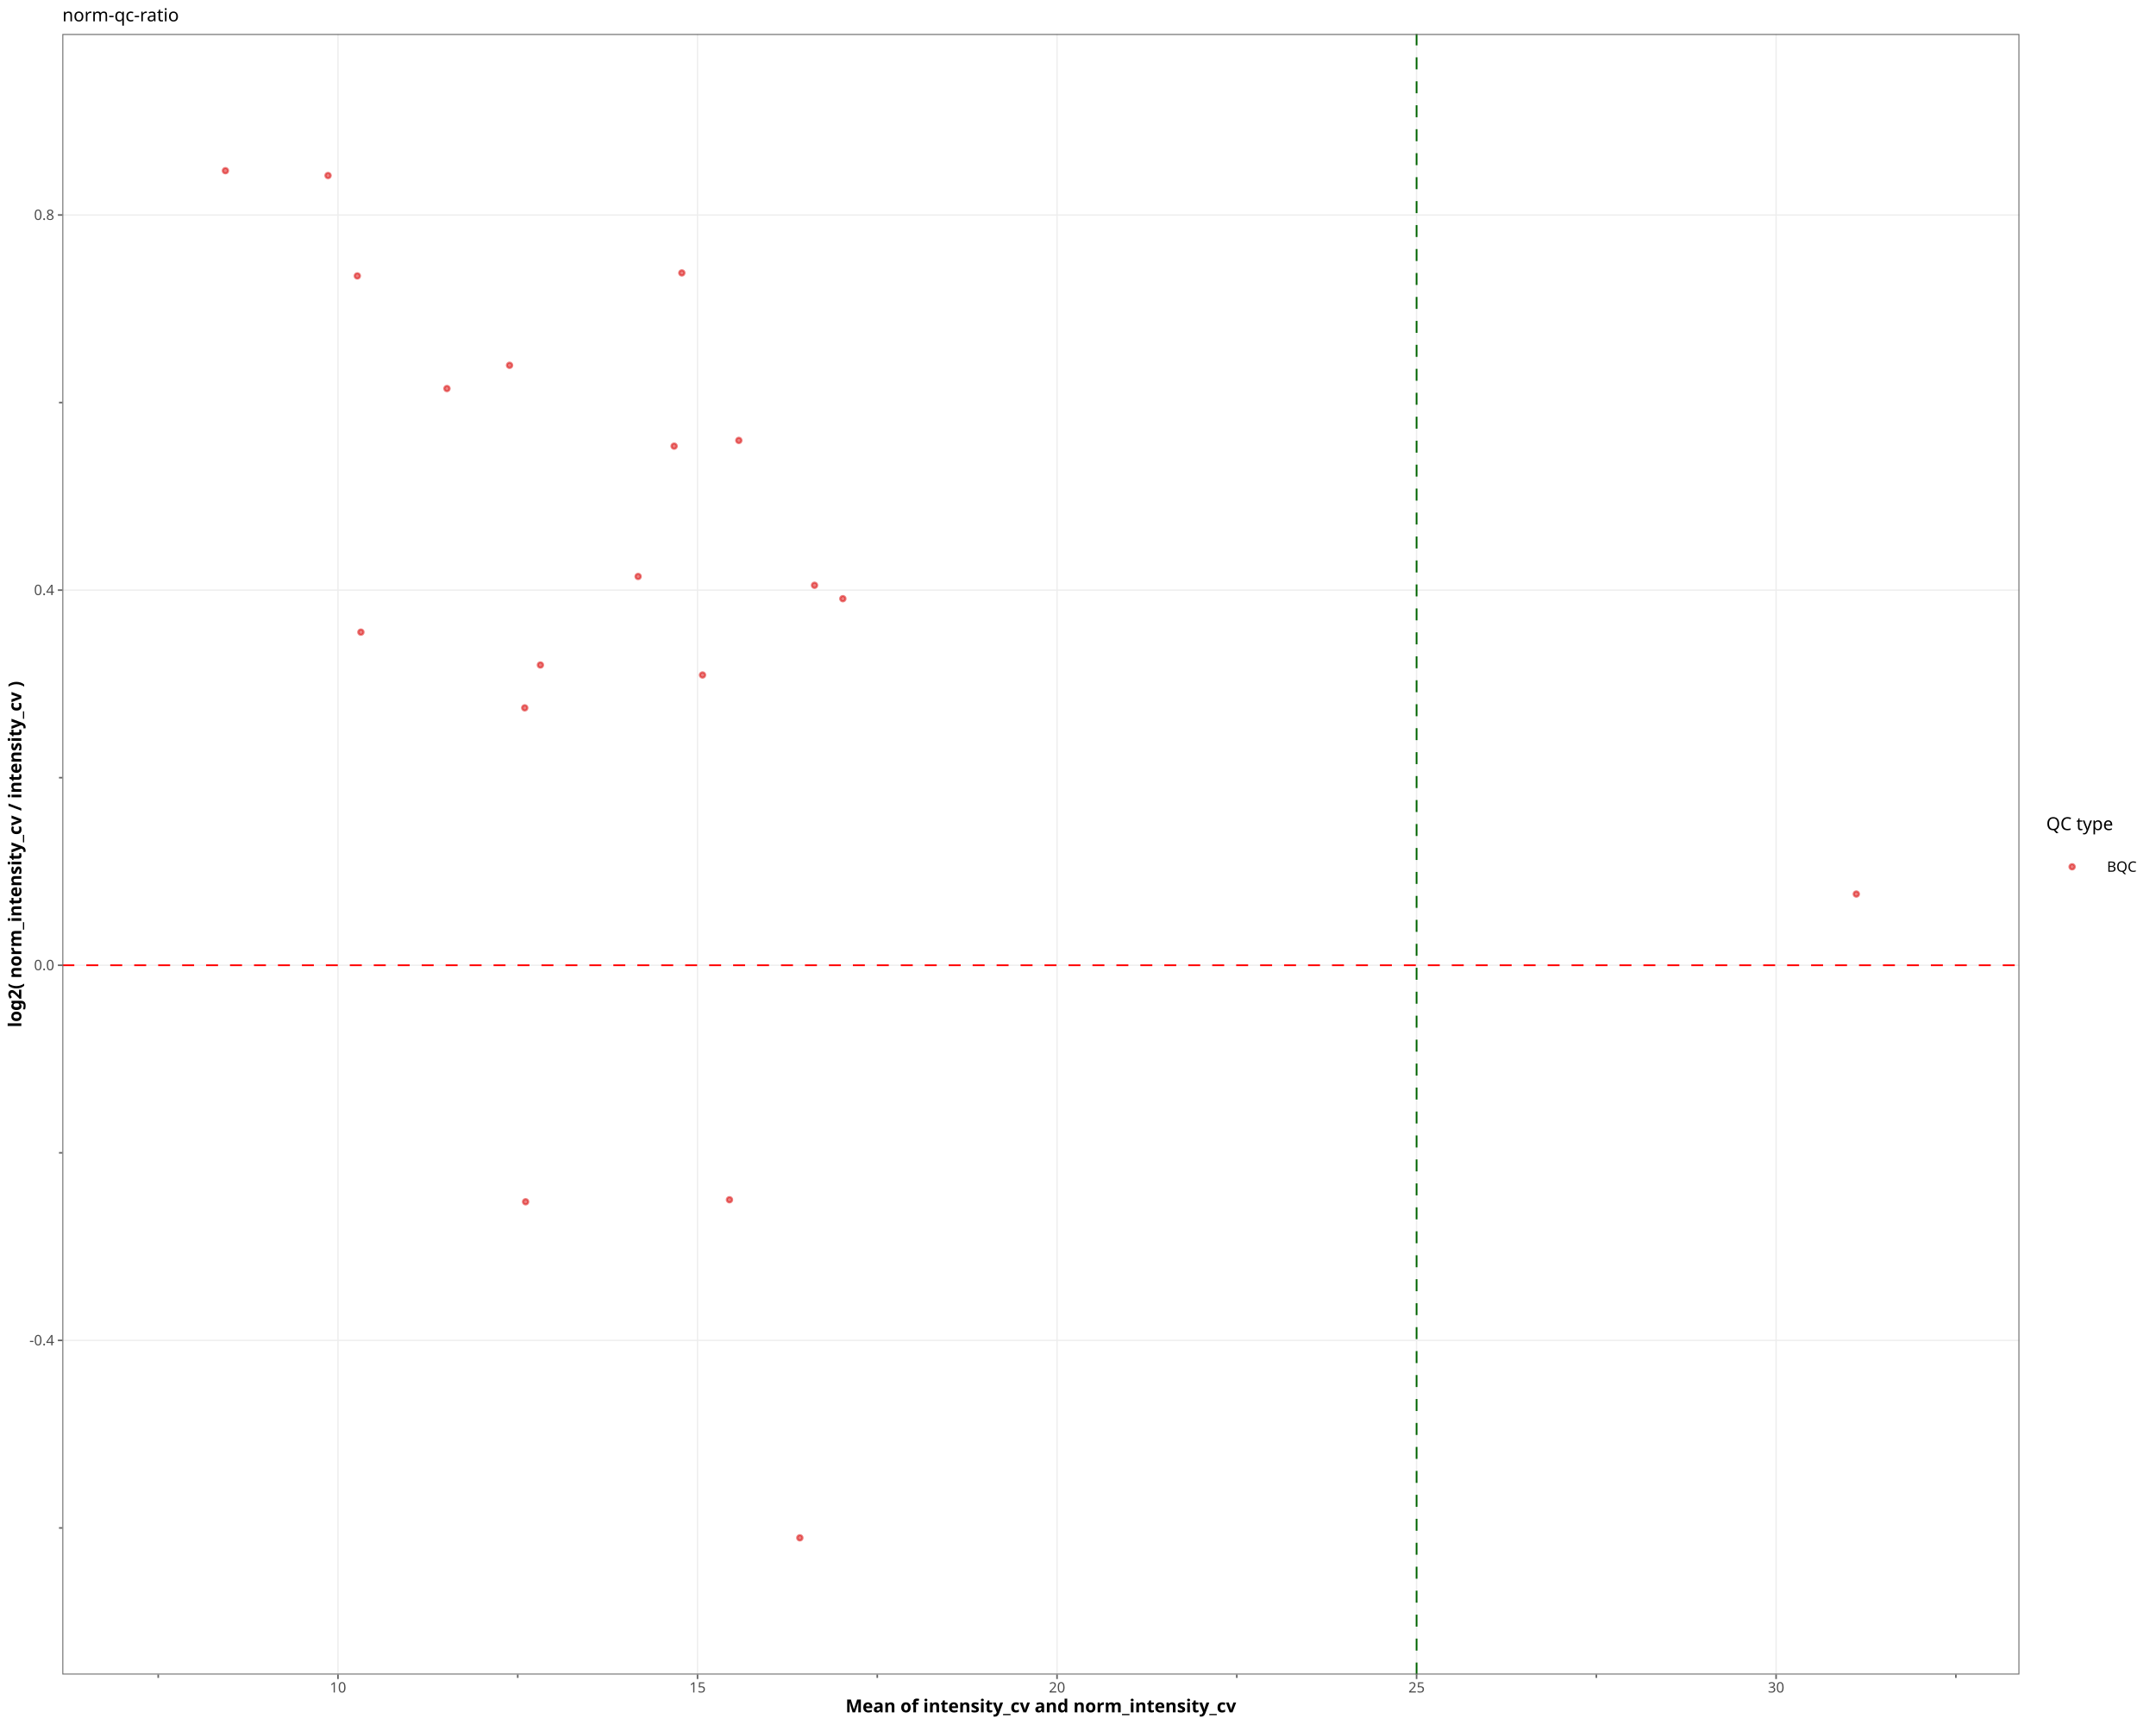
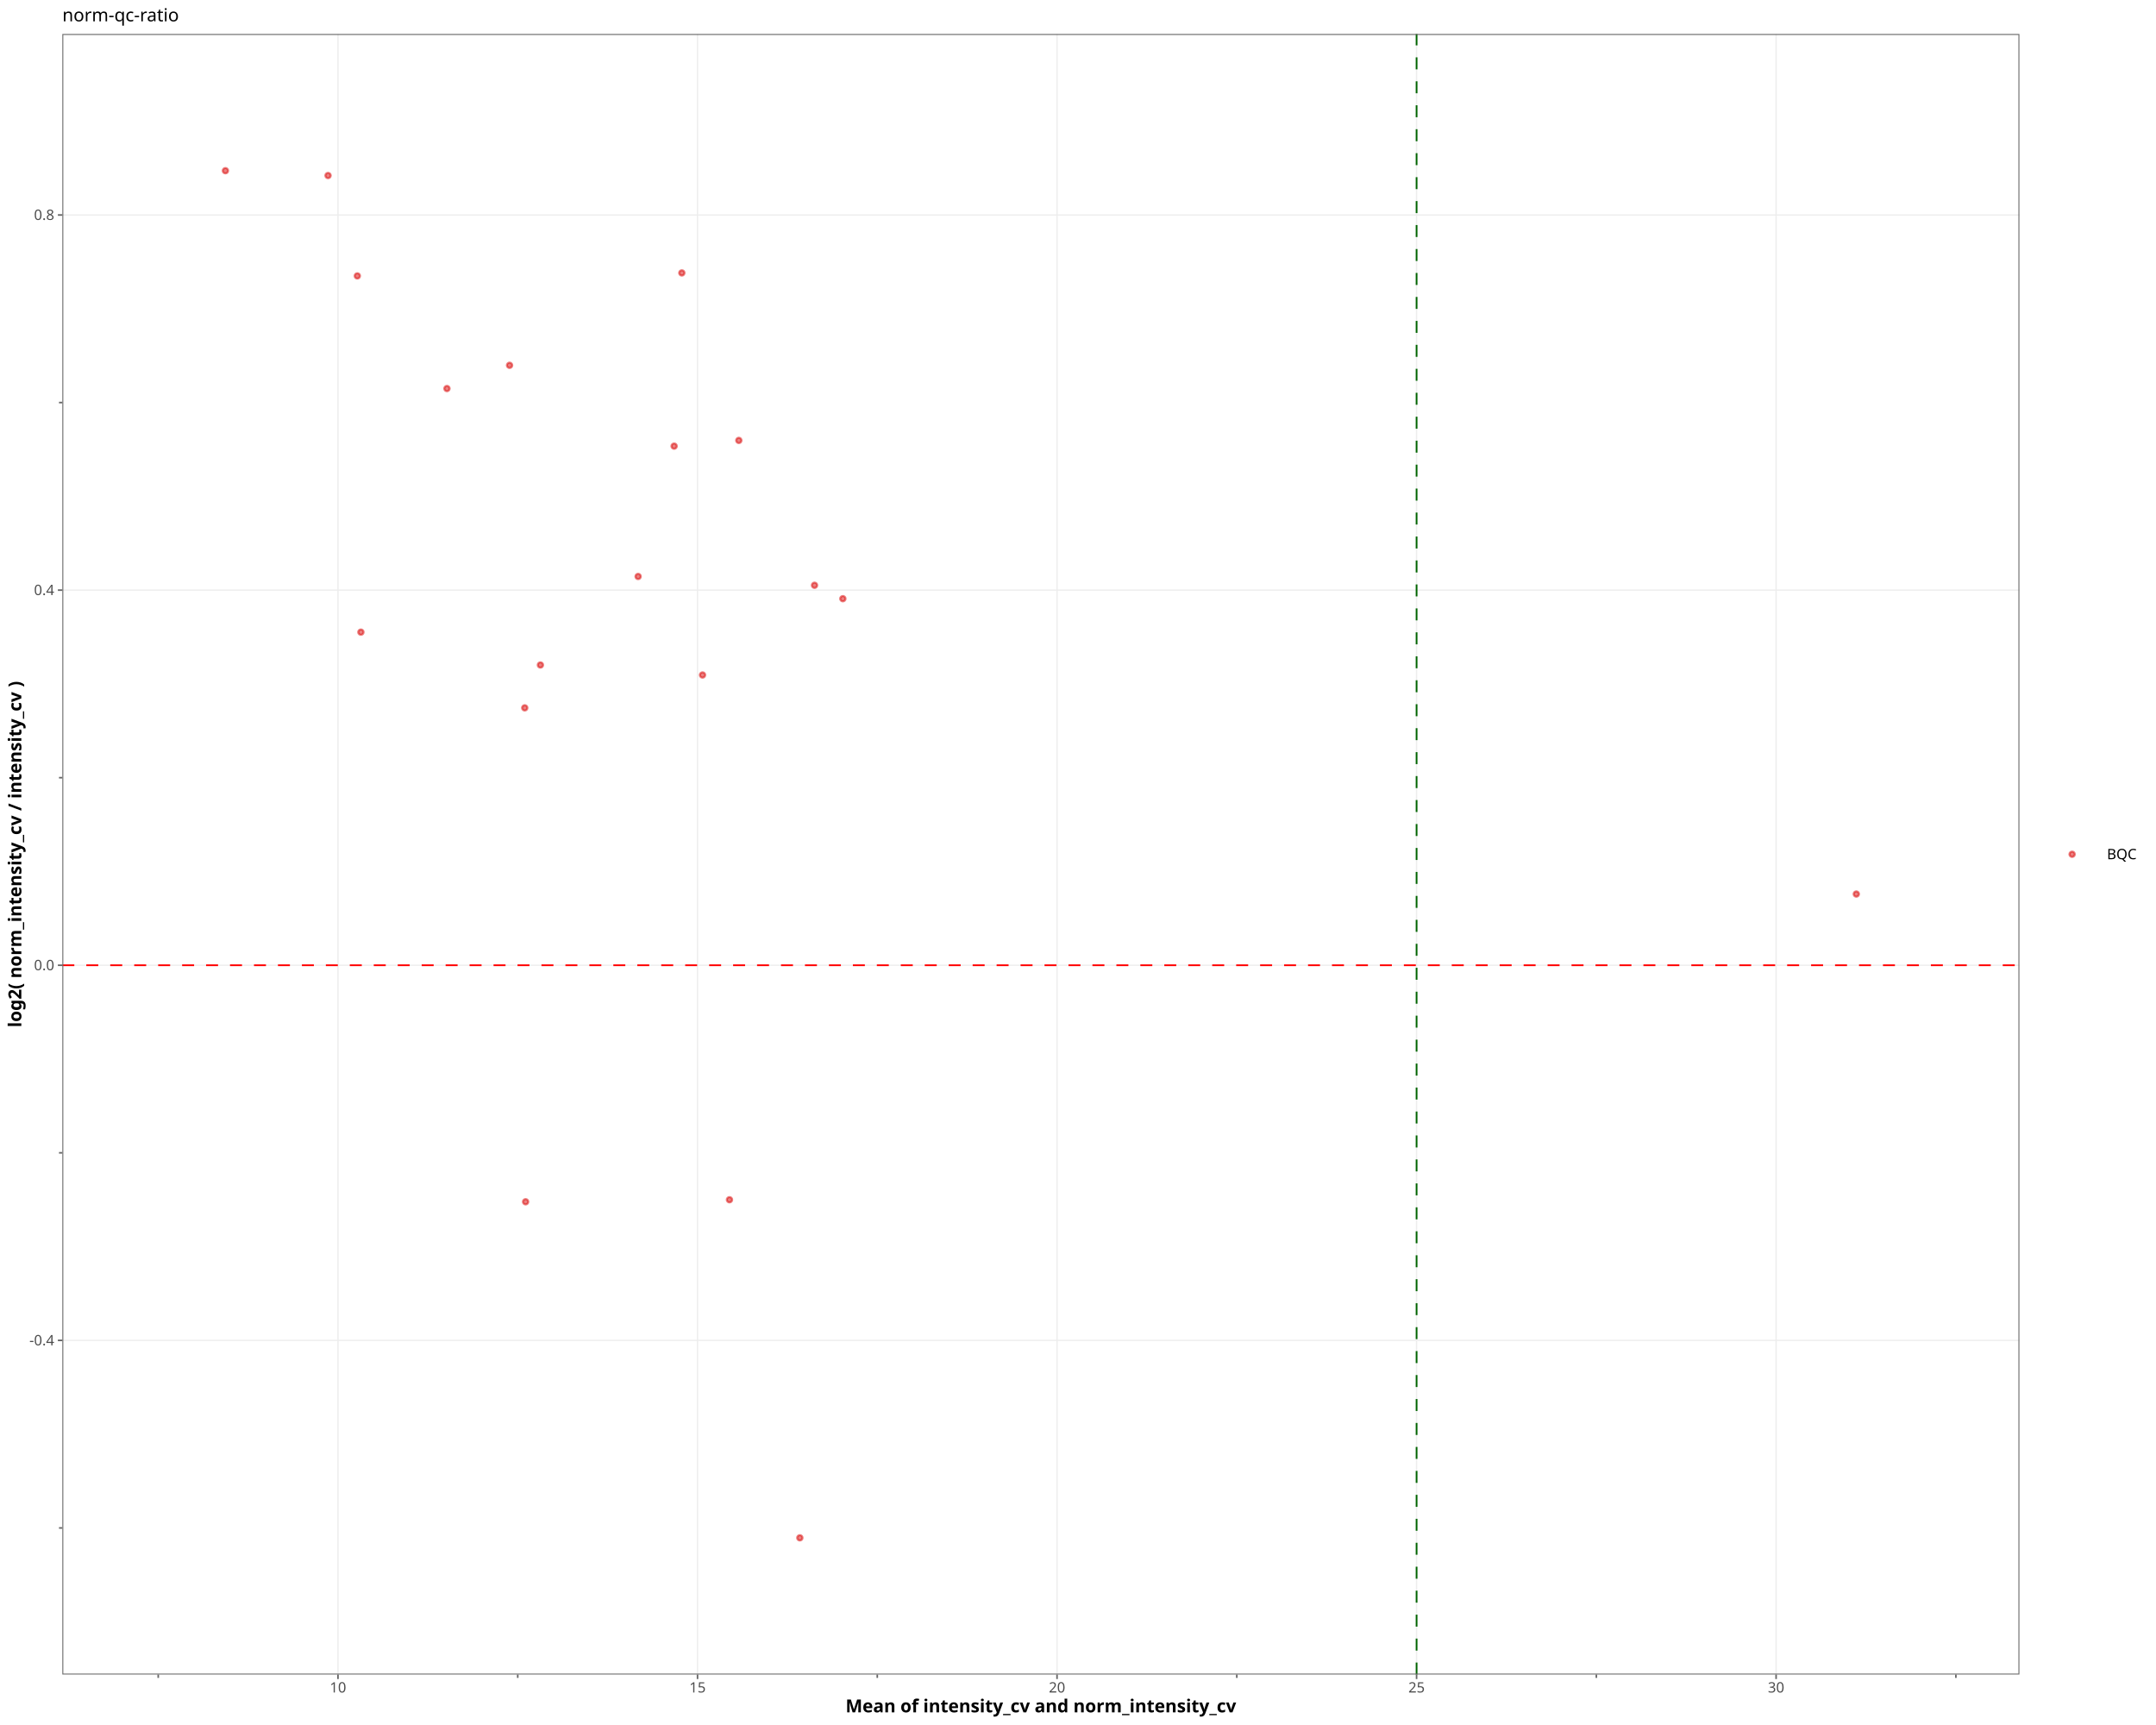
<svg xmlns="http://www.w3.org/2000/svg" class="svglite" data-engine-version="2.0" width="720.00pt" height="576.00pt" viewBox="0 0 720.00 576.00">
  <defs>
    <style type="text/css">
    .svglite line, .svglite polyline, .svglite polygon, .svglite path, .svglite rect, .svglite circle {
      fill: none;
      stroke: #000000;
      stroke-linecap: round;
      stroke-linejoin: round;
      stroke-miterlimit: 10.00;
    }
  </style>
  </defs>
  <rect width="100%" height="100%" style="stroke: none; fill: #FFFFFF;" />
  <defs>
    <clipPath id="cpMC4wMHw3MjAuMDB8MC4wMHw1NzYuMDA=">
      <rect x="0.00" y="0.00" width="720.00" height="576.00" />
    </clipPath>
  </defs>
  <g clip-path="url(#cpMC4wMHw3MjAuMDB8MC4wMHw1NzYuMDA=)">
    <rect x="0" y="0.00" width="720.00" height="576.00" style="stroke-width: 0.58; stroke: #FFFFFF; fill: #FFFFFF;" />
  </g>
  <defs>
    <clipPath id="cpMjAuODJ8Njc0LjM4fDExLjM1fDU1OS4xNQ==">
      <rect x="20.82" y="11.35" width="653.56" height="547.80" />
    </clipPath>
  </defs>
  <g clip-path="url(#cpMjAuODJ8Njc0LjM4fDExLjM1fDU1OS4xNQ==)">
    <rect x="20.82" y="11.35" width="653.56" height="547.80" style="stroke-width: 0.58; stroke: none; fill: #FFFFFF;" />
    <polyline points="20.82,447.57 674.38,447.57 " style="stroke-width: 0.43; stroke: #EDEDED; stroke-linecap: butt;" />
    <polyline points="20.82,322.31 674.38,322.31 " style="stroke-width: 0.43; stroke: #EDEDED; stroke-linecap: butt;" />
    <polyline points="20.82,197.05 674.38,197.05 " style="stroke-width: 0.43; stroke: #EDEDED; stroke-linecap: butt;" />
    <polyline points="20.82,71.79 674.38,71.79 " style="stroke-width: 0.43; stroke: #EDEDED; stroke-linecap: butt;" />
    <polyline points="112.87,559.15 112.87,11.35 " style="stroke-width: 0.43; stroke: #EDEDED; stroke-linecap: butt;" />
    <polyline points="232.94,559.15 232.94,11.35 " style="stroke-width: 0.43; stroke: #EDEDED; stroke-linecap: butt;" />
    <polyline points="353.00,559.15 353.00,11.35 " style="stroke-width: 0.43; stroke: #EDEDED; stroke-linecap: butt;" />
    <polyline points="473.07,559.15 473.07,11.35 " style="stroke-width: 0.43; stroke: #EDEDED; stroke-linecap: butt;" />
    <polyline points="593.13,559.15 593.13,11.35 " style="stroke-width: 0.43; stroke: #EDEDED; stroke-linecap: butt;" />
    <line x1="20.82" y1="322.31" x2="674.38" y2="322.31" style="stroke-width: 0.58; stroke: #FF0000; stroke-dasharray: 4.00,4.00; stroke-linecap: butt;" />
    <circle cx="267.11" cy="513.50" r="0.89" style="stroke-width: 0.71; stroke: #DB0202; stroke-opacity: 0.50; fill: #DB0202; fill-opacity: 0.50;" />
    <circle cx="246.73" cy="147.06" r="0.89" style="stroke-width: 0.71; stroke: #DB0202; stroke-opacity: 0.50; fill: #DB0202; fill-opacity: 0.50;" />
    <circle cx="227.70" cy="91.13" r="0.89" style="stroke-width: 0.71; stroke: #DB0202; stroke-opacity: 0.50; fill: #DB0202; fill-opacity: 0.50;" />
    <circle cx="243.61" cy="400.61" r="0.89" style="stroke-width: 0.71; stroke: #DB0202; stroke-opacity: 0.50; fill: #DB0202; fill-opacity: 0.50;" />
    <circle cx="175.53" cy="401.29" r="0.89" style="stroke-width: 0.71; stroke: #DB0202; stroke-opacity: 0.50; fill: #DB0202; fill-opacity: 0.50;" />
    <circle cx="272.01" cy="195.43" r="0.89" style="stroke-width: 0.71; stroke: #DB0202; stroke-opacity: 0.50; fill: #DB0202; fill-opacity: 0.50;" />
    <circle cx="225.13" cy="148.97" r="0.89" style="stroke-width: 0.71; stroke: #DB0202; stroke-opacity: 0.50; fill: #DB0202; fill-opacity: 0.50;" />
    <circle cx="149.26" cy="129.74" r="0.89" style="stroke-width: 0.71; stroke: #DB0202; stroke-opacity: 0.50; fill: #DB0202; fill-opacity: 0.50;" />
    <circle cx="619.92" cy="298.53" r="0.89" style="stroke-width: 0.71; stroke: #DB0202; stroke-opacity: 0.50; fill: #DB0202; fill-opacity: 0.50;" />
    <circle cx="213.10" cy="192.49" r="0.89" style="stroke-width: 0.71; stroke: #DB0202; stroke-opacity: 0.50; fill: #DB0202; fill-opacity: 0.50;" />
    <circle cx="281.47" cy="199.91" r="0.89" style="stroke-width: 0.71; stroke: #DB0202; stroke-opacity: 0.50; fill: #DB0202; fill-opacity: 0.50;" />
    <circle cx="170.17" cy="121.98" r="0.89" style="stroke-width: 0.71; stroke: #DB0202; stroke-opacity: 0.50; fill: #DB0202; fill-opacity: 0.50;" />
    <circle cx="234.61" cy="225.39" r="0.89" style="stroke-width: 0.71; stroke: #DB0202; stroke-opacity: 0.50; fill: #DB0202; fill-opacity: 0.50;" />
    <circle cx="75.28" cy="57.00" r="0.89" style="stroke-width: 0.71; stroke: #DB0202; stroke-opacity: 0.50; fill: #DB0202; fill-opacity: 0.50;" />
    <circle cx="119.33" cy="92.13" r="0.89" style="stroke-width: 0.71; stroke: #DB0202; stroke-opacity: 0.50; fill: #DB0202; fill-opacity: 0.50;" />
    <circle cx="109.55" cy="58.61" r="0.89" style="stroke-width: 0.71; stroke: #DB0202; stroke-opacity: 0.50; fill: #DB0202; fill-opacity: 0.50;" />
    <circle cx="120.52" cy="211.08" r="0.89" style="stroke-width: 0.71; stroke: #DB0202; stroke-opacity: 0.50; fill: #DB0202; fill-opacity: 0.50;" />
    <circle cx="175.24" cy="236.36" r="0.89" style="stroke-width: 0.71; stroke: #DB0202; stroke-opacity: 0.50; fill: #DB0202; fill-opacity: 0.50;" />
    <circle cx="180.47" cy="222.05" r="0.89" style="stroke-width: 0.71; stroke: #DB0202; stroke-opacity: 0.50; fill: #DB0202; fill-opacity: 0.50;" />
    <line x1="473.07" y1="559.15" x2="473.07" y2="11.35" style="stroke-width: 0.58; stroke: #006400; stroke-dasharray: 4.00,4.00; stroke-linecap: butt;" />
    <rect x="20.82" y="11.35" width="653.56" height="547.80" style="stroke-width: 0.64; stroke: #666666;" />
  </g>
  <g clip-path="url(#cpMC4wMHw3MjAuMDB8MC4wMHw1NzYuMDA=)">
    <text x="18.13" y="449.22" text-anchor="end" style="font-size: 4.80px; fill: #4D4D4D; font-family: sans;" textLength="8.27px" lengthAdjust="spacingAndGlyphs">-0.4</text>
    <text x="18.13" y="323.96" text-anchor="end" style="font-size: 4.80px; fill: #4D4D4D; font-family: sans;" textLength="6.67px" lengthAdjust="spacingAndGlyphs">0.0</text>
    <text x="18.13" y="198.70" text-anchor="end" style="font-size: 4.80px; fill: #4D4D4D; font-family: sans;" textLength="6.67px" lengthAdjust="spacingAndGlyphs">0.4</text>
    <text x="18.13" y="73.44" text-anchor="end" style="font-size: 4.80px; fill: #4D4D4D; font-family: sans;" textLength="6.67px" lengthAdjust="spacingAndGlyphs">0.8</text>
    <polyline points="19.32,447.57 20.82,447.57 " style="stroke-width: 0.53; stroke: #666666; stroke-linecap: butt;" />
    <polyline points="19.32,322.31 20.82,322.31 " style="stroke-width: 0.53; stroke: #666666; stroke-linecap: butt;" />
    <polyline points="19.32,197.05 20.82,197.05 " style="stroke-width: 0.53; stroke: #666666; stroke-linecap: butt;" />
    <polyline points="19.32,71.79 20.82,71.79 " style="stroke-width: 0.53; stroke: #666666; stroke-linecap: butt;" />
    <polyline points="19.70,510.20 20.82,510.20 " style="stroke-width: 0.53; stroke: #666666; stroke-linecap: butt;" />
    <polyline points="19.70,384.94 20.82,384.94 " style="stroke-width: 0.53; stroke: #666666; stroke-linecap: butt;" />
    <polyline points="19.70,259.68 20.82,259.68 " style="stroke-width: 0.53; stroke: #666666; stroke-linecap: butt;" />
    <polyline points="19.70,134.42 20.82,134.42 " style="stroke-width: 0.53; stroke: #666666; stroke-linecap: butt;" />
    <polyline points="112.87,560.65 112.87,559.15 " style="stroke-width: 0.53; stroke: #666666; stroke-linecap: butt;" />
    <polyline points="232.94,560.65 232.94,559.15 " style="stroke-width: 0.53; stroke: #666666; stroke-linecap: butt;" />
    <polyline points="353.00,560.65 353.00,559.15 " style="stroke-width: 0.53; stroke: #666666; stroke-linecap: butt;" />
    <polyline points="473.07,560.65 473.07,559.15 " style="stroke-width: 0.53; stroke: #666666; stroke-linecap: butt;" />
    <polyline points="593.13,560.65 593.13,559.15 " style="stroke-width: 0.53; stroke: #666666; stroke-linecap: butt;" />
    <polyline points="52.84,560.27 52.84,559.15 " style="stroke-width: 0.53; stroke: #666666; stroke-linecap: butt;" />
    <polyline points="172.90,560.27 172.90,559.15 " style="stroke-width: 0.53; stroke: #666666; stroke-linecap: butt;" />
    <polyline points="292.97,560.27 292.97,559.15 " style="stroke-width: 0.53; stroke: #666666; stroke-linecap: butt;" />
    <polyline points="413.03,560.27 413.03,559.15 " style="stroke-width: 0.53; stroke: #666666; stroke-linecap: butt;" />
    <polyline points="533.10,560.27 533.10,559.15 " style="stroke-width: 0.53; stroke: #666666; stroke-linecap: butt;" />
    <polyline points="653.17,560.27 653.17,559.15 " style="stroke-width: 0.53; stroke: #666666; stroke-linecap: butt;" />
    <text x="112.87" y="565.15" text-anchor="middle" style="font-size: 4.80px; fill: #4D4D4D; font-family: sans;" textLength="5.34px" lengthAdjust="spacingAndGlyphs">10</text>
    <text x="232.94" y="565.15" text-anchor="middle" style="font-size: 4.80px; fill: #4D4D4D; font-family: sans;" textLength="5.34px" lengthAdjust="spacingAndGlyphs">15</text>
    <text x="353.00" y="565.15" text-anchor="middle" style="font-size: 4.80px; fill: #4D4D4D; font-family: sans;" textLength="5.34px" lengthAdjust="spacingAndGlyphs">20</text>
    <text x="473.07" y="565.15" text-anchor="middle" style="font-size: 4.80px; fill: #4D4D4D; font-family: sans;" textLength="5.34px" lengthAdjust="spacingAndGlyphs">25</text>
    <text x="593.13" y="565.15" text-anchor="middle" style="font-size: 4.80px; fill: #4D4D4D; font-family: sans;" textLength="5.34px" lengthAdjust="spacingAndGlyphs">30</text>
    <text x="347.60" y="571.77" text-anchor="middle" style="font-size: 6.00px; font-weight: bold; font-family: sans;" textLength="116.42px" lengthAdjust="spacingAndGlyphs">Mean of intensity_cv and norm_intensity_cv</text>
    <text transform="translate(7.12,285.25) rotate(-90)" text-anchor="middle" style="font-size: 6.00px; font-weight: bold; font-family: sans;" textLength="103.40px" lengthAdjust="spacingAndGlyphs">log2( norm_intensity_cv / intensity_cv )</text>
-     <rect x="680.36" y="269.44" width="36.65" height="31.62" style="stroke-width: 0.58; stroke: none; fill: #FFFFFF;" />
-     <text x="683.35" y="277.18" style="font-size: 6.00px; font-family: sans;" textLength="22.01px" lengthAdjust="spacingAndGlyphs">QC type</text>
-     <rect x="683.35" y="280.79" width="17.28" height="17.28" style="stroke-width: 0.58; stroke: none; fill: #FFFFFF;" />
-     <circle cx="691.99" cy="289.43" r="0.89" style="stroke-width: 0.71; stroke: #DB0202; stroke-opacity: 0.50; fill: #DB0202; fill-opacity: 0.50;" />
-     <text x="703.62" y="291.09" style="font-size: 4.80px; font-family: sans;" textLength="10.41px" lengthAdjust="spacingAndGlyphs">BQC</text>
+     <rect x="680.36" y="273.62" width="36.65" height="23.26" style="stroke-width: 0.58; stroke: none; fill: #FFFFFF;" />
+     <rect x="683.35" y="276.61" width="17.28" height="17.28" style="stroke-width: 0.58; stroke: none; fill: #FFFFFF;" />
+     <circle cx="691.99" cy="285.25" r="0.89" style="stroke-width: 0.71; stroke: #DB0202; stroke-opacity: 0.50; fill: #DB0202; fill-opacity: 0.50;" />
+     <text x="703.62" y="286.90" style="font-size: 4.80px; font-family: sans;" textLength="10.41px" lengthAdjust="spacingAndGlyphs">BQC</text>
    <text x="20.82" y="7.12" style="font-size: 6.00px; font-family: sans;" textLength="35.68px" lengthAdjust="spacingAndGlyphs">norm-qc-ratio</text>
  </g>
</svg>
